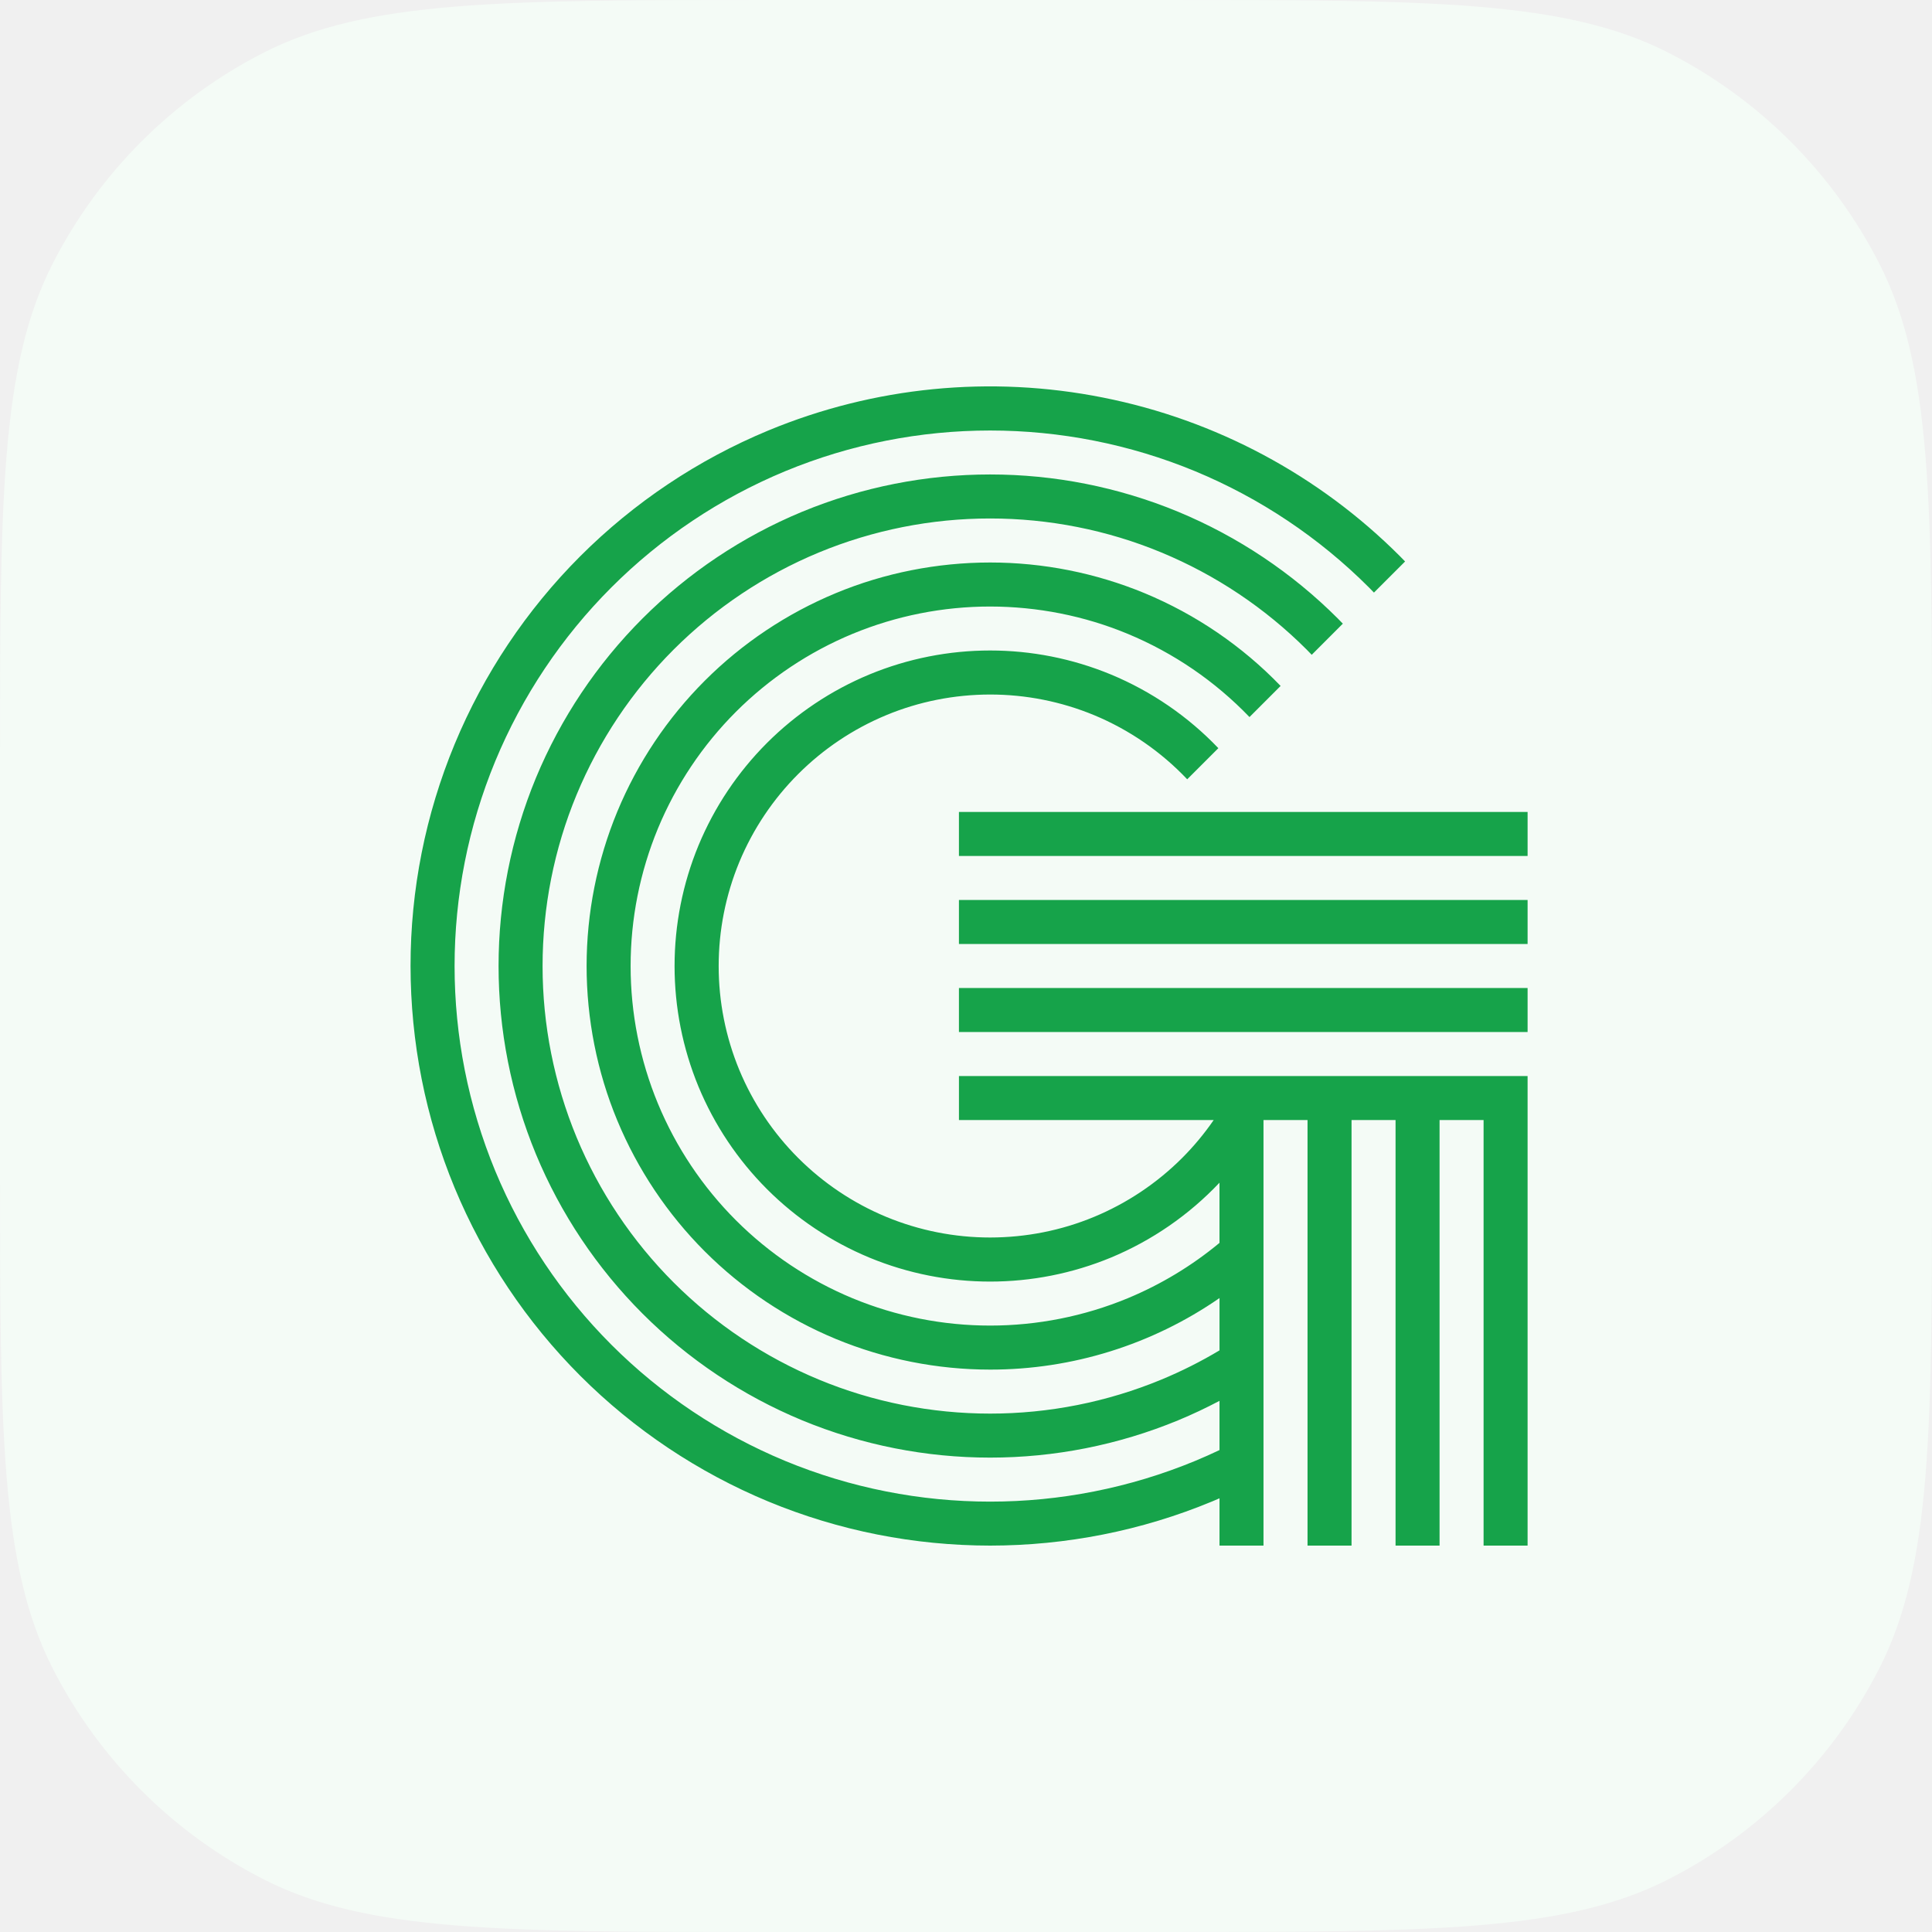
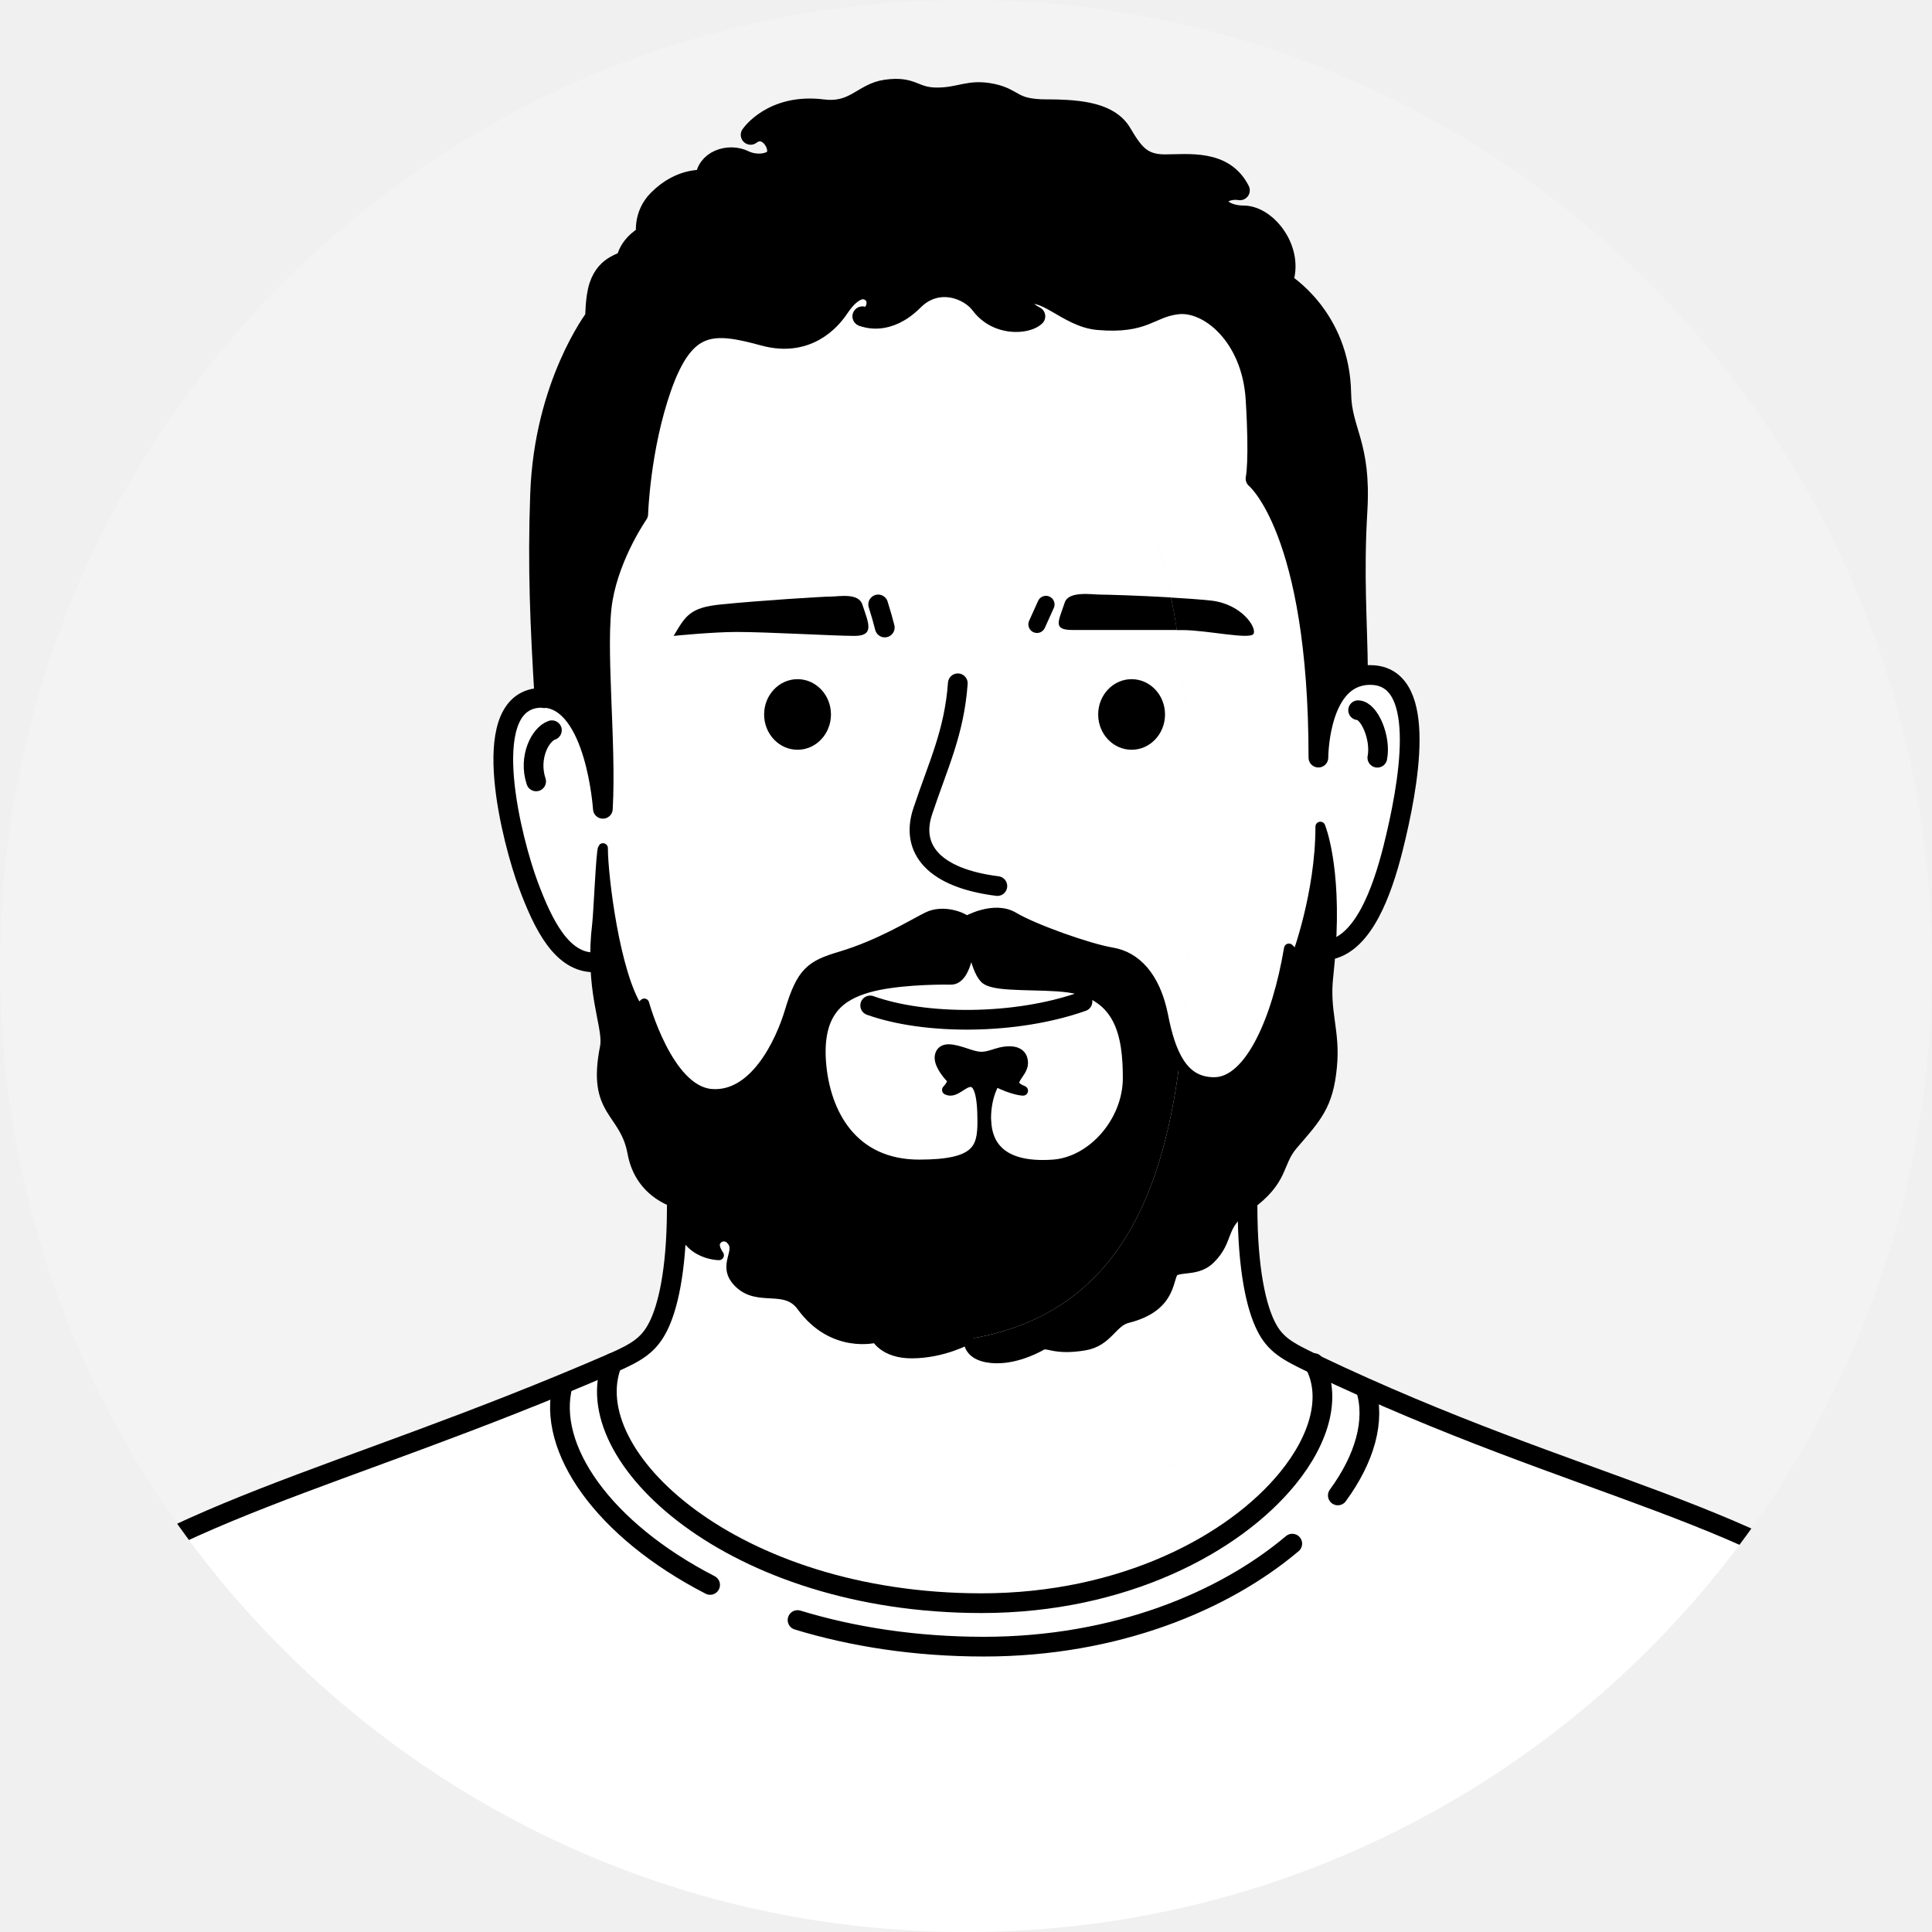
- <svg xmlns="http://www.w3.org/2000/svg" width="128" height="128" fill="none">
-   <path fill="#F4FBF6" d="M0 51.2c0-17.922 0-26.883 3.488-33.728A32 32 0 0 1 17.472 3.488C24.317 0 33.278 0 51.2 0h25.6c17.922 0 26.883 0 33.728 3.488a32 32 0 0 1 13.984 13.984C128 24.317 128 33.278 128 51.2v25.6c0 17.922 0 26.883-3.488 33.728a32 32 0 0 1-13.984 13.984C103.683 128 94.722 128 76.8 128H51.2c-17.922 0-26.883 0-33.728-3.488a32 32 0 0 1-13.984-13.984C0 103.683 0 94.722 0 76.8V51.2Z" />
-   <path fill="#16A34A" d="M101.207 53.794H63.532v2.916h37.675v-2.916ZM101.207 59.626H63.532v2.916h37.675v-2.916ZM101.207 65.458H63.532v2.916h37.675v-2.916Z" />
-   <path fill="#16A34A" d="M63.532 74.206H80.41a18.008 18.008 0 0 1-2.09 2.513 18.035 18.035 0 0 1-5.839 3.904c-2.169.9-4.498 1.361-6.88 1.365a18.013 18.013 0 0 1-6.881-1.365 18.035 18.035 0 0 1-9.742-9.742 17.994 17.994 0 0 1-1.364-6.88 18.01 18.01 0 0 1 1.364-6.88 18.035 18.035 0 0 1 9.742-9.742c2.169-.9 4.499-1.362 6.88-1.365a18.01 18.01 0 0 1 6.881 1.364 18.055 18.055 0 0 1 6.175 4.252l2.063-2.062a20.971 20.971 0 0 0-7.122-4.883 20.937 20.937 0 0 0-15.997 0 20.987 20.987 0 0 0-6.784 4.536 20.982 20.982 0 0 0-4.536 6.783 20.937 20.937 0 0 0 0 15.996 20.988 20.988 0 0 0 4.536 6.784A20.974 20.974 0 0 0 57.6 83.32a20.937 20.937 0 0 0 15.997 0 20.987 20.987 0 0 0 7.197-4.963v3.988a23.861 23.861 0 0 1-6.08 3.668 23.85 23.85 0 0 1-9.115 1.81 23.85 23.85 0 0 1-9.115-1.81 23.905 23.905 0 0 1-7.728-5.167 23.884 23.884 0 0 1-5.166-7.728 23.85 23.85 0 0 1-1.81-9.115 23.85 23.85 0 0 1 1.81-9.115 23.886 23.886 0 0 1 5.167-7.728 23.883 23.883 0 0 1 7.729-5.167 23.848 23.848 0 0 1 9.115-1.809c3.13.003 6.237.615 9.115 1.81a23.904 23.904 0 0 1 8.066 5.513l2.062-2.062a26.787 26.787 0 0 0-9.012-6.146 26.792 26.792 0 0 0-10.231-2.032c-3.504.001-7.001.689-10.232 2.032a26.82 26.82 0 0 0-8.674 5.799 26.788 26.788 0 0 0-5.798 8.674 26.792 26.792 0 0 0-2.033 10.231c.001 3.504.69 7 2.033 10.232a26.822 26.822 0 0 0 5.798 8.674 26.788 26.788 0 0 0 8.674 5.798 26.794 26.794 0 0 0 10.232 2.033A26.658 26.658 0 0 0 80.796 86v3.465a29.455 29.455 0 0 1-3.847 1.935 29.684 29.684 0 0 1-11.35 2.255c-3.877 0-7.763-.764-11.35-2.255a29.722 29.722 0 0 1-9.617-6.43 29.741 29.741 0 0 1-6.43-9.618 29.684 29.684 0 0 1-2.255-11.35c0-3.877.763-7.763 2.254-11.35a29.72 29.72 0 0 1 6.43-9.617 29.741 29.741 0 0 1 9.619-6.431 29.685 29.685 0 0 1 11.35-2.254c3.877 0 7.762.763 11.349 2.254a29.722 29.722 0 0 1 9.618 6.43c.114.115.225.231.338.348l2.062-2.063c-.112-.116-.224-.233-.338-.346a32.659 32.659 0 0 0-10.564-7.063 32.626 32.626 0 0 0-24.932 0 32.64 32.64 0 0 0-10.563 7.063 32.68 32.68 0 0 0-7.063 10.563 32.625 32.625 0 0 0 0 24.932 32.64 32.64 0 0 0 7.063 10.564 32.66 32.66 0 0 0 10.563 7.063 32.625 32.625 0 0 0 24.932 0c.93-.386 1.84-.815 2.73-1.285v3.261c-.532.253-1.069.492-1.613.718a35.54 35.54 0 0 1-27.165 0 35.555 35.555 0 0 1-11.508-7.694 35.555 35.555 0 0 1-7.694-11.508 35.54 35.54 0 0 1 0-27.165 35.556 35.556 0 0 1 7.694-11.508 35.555 35.555 0 0 1 11.508-7.694 35.54 35.54 0 0 1 27.165 0 35.556 35.556 0 0 1 11.508 7.694c.114.114.225.23.338.347l2.063-2.062c-.113-.115-.225-.233-.339-.347A38.344 38.344 0 0 0 73.081 26.34a38.334 38.334 0 0 0-22.18 2.182 38.495 38.495 0 0 0-12.455 8.326A38.48 38.48 0 0 0 30.122 49.3 38.32 38.32 0 0 0 27.2 64c.002 2.5.245 5.013.735 7.482a38.232 38.232 0 0 0 2.187 7.218 38.496 38.496 0 0 0 8.326 12.453A38.481 38.481 0 0 0 50.9 99.478a38.287 38.287 0 0 0 7.218 2.187c2.469.49 4.982.733 7.482.735a38.64 38.64 0 0 0 7.481-.735 38.216 38.216 0 0 0 7.218-2.187c.166-.068.33-.141.496-.212v3.134h2.915V74.206h2.917V102.4h2.916V74.206h2.916V102.4h2.916V74.206h2.916V102.4h2.916V71.29H63.533v2.916Z" />
+ <svg xmlns="http://www.w3.org/2000/svg" width="196" height="196" fill="none">
+   <g clip-path="url(#a)">
+     <path d="M196 0H0v196h196V0Z" fill="#F3F3F3" />
+     <path d="M130.63 149.991c3.33-4.08 4.44-8.37 2.74-11.59 27.21 13 45.78 14.87 60.64 27.98 15.93 14.05 20.38 27.25 29.23 49.65v.47H-28.01v-.47c8.85-22.4 13.3-35.6 29.23-49.65 14.9-13.15 32.79-15.93 60.89-28.1-3.75 9.37 12.18 24.36 37.47 24.36 14.42-.01 25.65-6.04 31.05-12.65ZM139.33 68.501c5.58.4 3.56 11.3 2 17.55-1.14 4.56-3.01 9.5-6.3 10.29h-.04c.6-8.52-1.05-12.48-1.05-12.48 0 6.78-2.39 13.16-2.39 13.16l-.8-.8c-1.2 7.18-3.99 13.56-7.58 13.56-1.62 0-2.73-.72-3.52-1.96 1-7.87 1-16.63 1-25.27 0-7.14-.42-13.27-1.26-18.62h.59c2.42 0 6.79.99 7.18.39.38-.6-1.2-3.07-4.37-3.39-1.18-.11-2.58-.22-3.98-.3-2.56-12.8-7.74-20.86-15.25-27.96.66-.07 1.2-.29 1.47-.56 0 0-2.43-1.26-1.19-2 1.99-1.2 4.39 2.13 7.57 2.39 4.79.4 5.18-1.25 7.98-1.59 3.19-.4 7.57 3.19 7.97 9.57.4 6.38 0 8.09 0 8.09s6.38 5.18 6.38 28.31c0 0 0-7.17 4.13-8.24.44-.13.92-.18 1.46-.14Z" fill="#fff" />
+     <path d="M103.561 32.652c-1.26.14-2.97-.24-4.11-1.76-1.19-1.59-4.38-2.79-6.77-.4-2.63 2.63-4.91 1.72-5.17 1.61 1.19.37 2.02-1.7.83-2.49-1.2-.8-2.45.49-3.24 1.69-.8 1.19-3.19 3.98-7.58 2.79-5.16-1.41-7.97-1.6-10.37 5.18-2.19 6.22-2.39 12.88-2.39 12.88s-2.79 3.99-3.59 8.6c-.8 4.62.39 14.53 0 21.3 0 0-.71-10.94-5.94-11.26-.44-7.34-.71-13.18-.44-20.64.39-11.17 5.58-17.94 5.58-17.94s0-2 .39-3.19c.8-2.39 2.66-2.25 2.79-2.79.4-1.59 2-2.39 2-2.39s-.39-2 1.2-3.59c2.39-2.4 4.79-2 4.79-2 0-2 2.39-2.79 3.98-2 1.13.56 2.79.39 3.19-.4.56-1.12-.96-3.37-2.56-2.17 0 0 2.18-3.25 7.34-2.6 3.19.39 4.01-1.66 6.38-2 2.79-.4 2.79.8 5.18.8 2.4 0 3.22-.88 5.58-.4 2.37.49 2 1.6 5.58 1.6s6.38.39 7.58 2.39c1.19 2 2 3.19 4.38 3.19s6.02-.54 7.62 2.65c0 0-1.24-.25-2.03.54-.8.8.4 2 2.39 2 2.43 0 5.19 3.59 3.99 6.77 0 0 5.81 3.45 5.93 11.3.06 3.86 2.04 5.06 1.65 11.83-.4 6.78 0 11.17.05 16.52l.09.37c-4.13 1.08-4.13 8.24-4.13 8.24 0-23.13-6.38-28.31-6.38-28.31s.4-1.71 0-8.09-4.79-9.98-7.97-9.57c-2.8.35-3.19 2-7.98 1.59-3.18-.26-5.58-3.59-7.57-2.39-1.24.74 1.19 2 1.19 2-.26.25-.8.47-1.46.54ZM126.56 122.393c-.07.05-.12.09-.19.14-2.64 1.85-1.6 3.19-3.59 5.18-1.2 1.2-2.79.81-3.6 1.2-.8.4 0 3.59-4.78 4.79-1.6.39-2 2.39-4.39 2.79-3.17.52-3.7-.4-4.38 0-.68.39-3.2 1.67-5.58 1.2-2-.4-1.79-1.85-1.79-1.85 14.45-2.35 19.58-13.71 21.4-28.02.8 1.24 1.9 1.96 3.52 1.96 3.59 0 6.38-6.38 7.58-13.56l.8.8s2.39-6.38 2.39-13.16c0 0 1.65 3.96 1.05 12.48-.06.85-.14 1.74-.24 2.68-.42 3.64.73 5.58.37 9.2-.37 3.95-1.57 5.15-3.97 7.94-1.64 1.9-.84 3.52-4.6 6.23Z" fill="#000" />
+     <path d="M133.37 138.401c1.7 3.22.59 7.51-2.74 11.59-14-.1-31.57-6.6-38.17-12.7 3.22 0 5.79-1.45 5.79-1.45s-.21 1.45 1.79 1.85c2.38.47 4.9-.81 5.58-1.2.68-.4 1.22.52 4.38 0 2.4-.4 2.79-2.4 4.39-2.79 4.78-1.2 3.98-4.38 4.78-4.79.81-.39 2.4 0 3.6-1.2 1.99-1.99.95-3.33 3.59-5.18.07-.05.12-.09.19-.14 0 6.54.94 10.27 1.87 12.14.94 1.87 2.18 2.55 4.68 3.75.1.04.18.08.27.12Z" fill="#fff" />
+     <path d="M122.79 60.921c3.18.32 4.76 2.79 4.37 3.39-.38.6-4.76-.39-7.18-.39h-.59c-.18-1.13-.37-2.23-.59-3.3 1.42.08 2.81.18 3.99.3Z" fill="#000" />
+     <path d="M87.5 32.1c.26.11 2.54 1.02 5.17-1.61 2.39-2.39 5.58-1.19 6.77.4 1.14 1.52 2.85 1.9 4.11 1.76 7.51 7.1 12.69 15.17 15.25 27.96-3.31-.2-6.63-.29-7.19-.29-.8 0-3.19-.4-3.59.8-.65 1.93-1.26 2.79.8 2.79h10.58c.83 5.35 1.26 11.49 1.26 18.62 0 8.65 0 17.41-1 25.271-.78-1.19-1.27-2.87-1.66-4.82-.8-3.98-2.79-5.98-5.19-6.38-2.39-.39-7.97-2.39-9.97-3.59-2-1.2-4.79.4-4.79.4-.39-.4-2.39-1.2-3.98-.4-1.6.8-4.79 2.79-8.78 3.99-3.07.92-3.98 1.59-5.18 5.58-.95 3.15-3.59 8.77-7.98 8.37-4.38-.4-6.77-9.17-6.77-9.17l-.6.59c-2.39-3.59-3.59-13.56-3.59-16.35-.2.2-.45 6.53-.6 7.78-.17 1.41-.21 2.67-.18 3.81-3.35.09-5.26-3.77-6.79-7.88-1.59-4.27-5.19-18.06.8-18.92.29-.04.57-.06.83-.04 5.23.32 5.94 11.26 5.94 11.26.39-6.77-.8-16.68 0-21.3.8-4.61 3.59-8.6 3.59-8.6s.2-6.66 2.39-12.88c2.4-6.78 5.21-6.6 10.37-5.18 4.38 1.19 6.78-1.6 7.58-2.79.8-1.2 2.04-2.48 3.24-1.69 1.19.82.35 2.88-.84 2.51Zm30.69 40.38c0-1.98-1.52-3.58-3.39-3.58s-3.39 1.6-3.39 3.58 1.52 3.58 3.39 3.58 3.39-1.61 3.39-3.58Zm-31.5-7.97c2.06 0 1.44-1.26.8-3.19-.39-1.2-2.39-.8-3.19-.8-.8 0-7.18.39-11.17.8-3.18.32-3.59 1.2-4.79 3.19 0 0 3.95-.4 6.38-.4 3.2 0 9.92.4 11.97.4Zm-2.39 7.97c0-1.98-1.52-3.58-3.39-3.58s-3.39 1.6-3.39 3.58 1.52 3.58 3.39 3.58 3.39-1.61 3.39-3.58Z" fill="#fff" />
+     <path d="M119.4 63.912h-10.58c-2.06 0-1.44-.86-.8-2.79.39-1.2 2.79-.8 3.59-.8.56 0 3.89.09 7.19.29.23 1.08.42 2.17.6 3.3ZM60.39 97.633c-.03-1.14.01-2.41.18-3.81.15-1.25.4-7.58.6-7.78 0 2.79 1.2 12.76 3.59 16.35l.6-.59s2.39 8.77 6.77 9.17c4.39.39 7.04-5.23 7.98-8.37 1.2-3.99 2.11-4.67 5.18-5.58 3.99-1.2 7.18-3.19 8.78-3.99 1.59-.8 3.59 0 3.98.4 0 0 2.79-1.6 4.79-.4 2 1.2 7.58 3.19 9.97 3.59 2.4.4 4.39 2.4 5.19 6.38.38 1.96.88 3.63 1.66 4.82-1.82 14.3-6.94 25.67-21.4 28.02 0 0-2.57 1.45-5.79 1.45-2.79 0-3.59-1.59-3.59-1.59s-4.38 1.19-7.57-3.19c-1.66-2.28-4.39-.39-6.39-2.39-1.8-1.81.4-3.19-.8-4.38a.923.923 0 0 0-1.59.39c-.11.51.4 1.2.4 1.2s-4.02 0-4.02-4.53c0-.21.01-.43.03-.66 0 0-3.99-.8-4.79-5.18-.8-4.38-4.14-4.02-2.79-10.76.32-1.6-.87-4.19-.97-8.57Zm54.02 11.74c0-4.38-.8-8.43-5.99-9.17-2.79-.39-7.18 0-8.37-.8-1.05-.7-1.59-4.38-1.59-4.38s-.22 4.41-2 4.38c-1.77-.03-5.8.07-8.37.8-2.79.8-5.18 2.4-4.79 7.58.4 5.18 3.19 10.38 9.98 10.37 5.84-.01 6.38-1.59 6.38-4.38l.4-.01c.09 2.3 1.42 4.77 6.78 4.39 3.99-.29 7.57-4.39 7.57-8.78ZM114.8 76.062c1.872 0 3.39-1.602 3.39-3.58 0-1.977-1.518-3.58-3.39-3.58s-3.39 1.603-3.39 3.58c0 1.978 1.518 3.58 3.39 3.58Z" fill="#000" />
+     <path d="M108.42 100.202c5.19.74 5.99 4.79 5.99 9.17 0 4.39-3.58 8.49-7.57 8.78-5.36.37-6.69-2.09-6.78-4.39-.01-.1-.01-.2-.01-.3 0-2.39.94-3.75.94-3.75 1.87.94 2.81.94 2.81.94-2-.8 0-1.61 0-2.81 0-1.43-1.61-1.34-2.81-.94-1.2.4-1.61.4-2.81 0-1.56-.52-2.51-.71-2.8.08-.29.8.69 2 1.09 2.39.4.4-.39 1.2-.39 1.2.8.4 1.59-.8 2.39-.8s1.2 1.2 1.2 3.99-.54 4.37-6.38 4.38c-6.78.01-9.57-5.19-9.98-10.37-.39-5.18 2-6.78 4.79-7.58 2.58-.73 6.6-.82 8.37-.8 1.77.03 2-4.38 2-4.38s.54 3.68 1.59 4.38c1.19.81 5.57.41 8.36.81ZM92.47 137.283c6.6 6.1 24.17 12.6 38.17 12.7-5.41 6.61-16.63 12.65-31.05 12.65-25.29 0-41.22-14.99-37.47-24.36 2.55-1.11 3.75-1.87 4.68-3.75.92-1.84 1.84-5.45 1.87-11.75h.25c0 4.53 4.02 4.53 4.02 4.53s-.52-.69-.4-1.2a.92.92 0 0 1 1.59-.39c1.2 1.19-1 2.58.8 4.38 2 2 4.73.11 6.39 2.39 3.19 4.38 7.57 3.19 7.57 3.19s.79 1.61 3.58 1.61Z" fill="#fff" />
+     <path d="M103.79 110.641s-.94 0-2.81-.94c0 0-.94 1.36-.94 3.75 0 .1 0 .2.01.3l-.4.01c0-2.79-.4-3.99-1.2-3.99-.8 0-1.59 1.2-2.39.8 0 0 .8-.8.39-1.2-.39-.39-1.38-1.59-1.09-2.39.29-.8 1.24-.61 2.8-.08 1.2.4 1.61.4 2.81 0s2.81-.5 2.81.94c.01 1.19-1.98 2.01.01 2.8ZM87.48 61.321c.65 1.93 1.26 3.19-.8 3.19-2.05 0-8.77-.4-11.96-.4-2.43 0-6.38.4-6.38.4 1.2-2 1.61-2.88 4.79-3.19 3.99-.4 10.37-.8 11.17-.8.8 0 2.79-.4 3.18.8ZM80.91 76.062c1.873 0 3.39-1.602 3.39-3.58 0-1.977-1.517-3.58-3.39-3.58-1.872 0-3.39 1.603-3.39 3.58 0 1.978 1.518 3.58 3.39 3.58Z" fill="#000" />
+     <path d="M135.721 151.71c2.76-3.77 3.83-7.63 2.84-10.8M80.91 164.352c5.56 1.69 11.91 2.7 18.9 2.7 13.43 0 24.41-4.64 31.29-10.45M57.09 140.5c-1.67 6.39 4.08 14.69 14.95 20.29" stroke="#000" stroke-width="2" stroke-miterlimit="10" stroke-linecap="round" stroke-linejoin="round" />
+     <path d="M62.11 138.281c-3.75 9.37 12.18 24.36 37.47 24.36 14.431 0 25.651-6.03 31.051-12.65 3.33-4.08 4.44-8.37 2.74-11.59-.02-.04-.05-.08-.07-.12" stroke="#000" stroke-width="2" stroke-miterlimit="10" stroke-linecap="round" stroke-linejoin="round" />
+     <path d="M-28.01 216.032c8.85-22.4 13.3-35.6 29.23-49.65 14.9-13.15 32.79-15.93 60.89-28.1 2.55-1.11 3.75-1.87 4.68-3.75.92-1.84 1.84-5.45 1.87-11.75v-.43M223.231 216.031c-8.85-22.4-13.3-35.6-29.23-49.65-14.86-13.12-33.42-14.98-60.64-27.98-.08-.04-.17-.08-.25-.12-2.5-1.2-3.75-1.87-4.68-3.75-.94-1.87-1.87-5.6-1.87-12.14M55.23 70.832v-.04c-.44-7.34-.71-13.18-.44-20.64.39-11.17 5.58-17.94 5.58-17.94s0-2 .39-3.19c.8-2.39 2.66-2.25 2.79-2.79.4-1.59 2-2.39 2-2.39s-.39-2 1.2-3.59c2.39-2.4 4.79-2 4.79-2 0-2 2.39-2.79 3.98-2 1.13.56 2.79.39 3.19-.4.56-1.12-.96-3.37-2.56-2.17 0 0 2.18-3.25 7.34-2.6 3.19.39 4.01-1.66 6.38-2 2.79-.4 2.79.8 5.18.8 2.4 0 3.22-.88 5.581-.4 2.37.49 2 1.6 5.58 1.6s6.38.39 7.58 2.39c1.19 2 2 3.19 4.38 3.19s6.02-.54 7.62 2.65c0 0-1.24-.25-2.03.54-.8.8.4 2 2.39 2 2.43 0 5.19 3.59 3.99 6.77 0 0 5.81 3.45 5.93 11.3.06 3.86 2.04 5.06 1.65 11.83-.4 6.78 0 11.17.05 16.52" stroke="#000" stroke-width="2" stroke-miterlimit="10" stroke-linecap="round" stroke-linejoin="round" />
+     <path d="M87.48 32.091c.01 0 .01 0 .02.01 1.19.37 2.02-1.7.83-2.49-1.2-.8-2.45.49-3.24 1.69-.8 1.19-3.19 3.98-7.58 2.79-5.16-1.41-7.97-1.6-10.37 5.18-2.19 6.22-2.39 12.88-2.39 12.88s-2.79 3.99-3.59 8.6c-.8 4.62.39 14.53 0 21.3 0 0-.71-10.94-5.94-11.26-.26-.02-.54 0-.83.04-5.99.86-2.39 14.65-.8 18.92 1.53 4.11 3.44 7.97 6.79 7.88.12 0 .24 0 .37-.02" stroke="#000" stroke-width="2" stroke-miterlimit="10" stroke-linecap="round" stroke-linejoin="round" />
+     <path d="M135.031 96.33c3.29-.79 5.15-5.72 6.3-10.29 1.56-6.25 3.59-17.14-2-17.55-.53-.04-1.02.01-1.45.13-4.13 1.08-4.13 8.24-4.13 8.24 0-23.13-6.38-28.31-6.38-28.31s.4-1.71 0-8.09-4.79-9.98-7.97-9.57c-2.8.35-3.19 2-7.98 1.59-3.18-.26-5.58-3.59-7.57-2.39-1.24.74 1.19 2 1.19 2-.27.27-.82.49-1.47.56-1.26.14-2.97-.24-4.11-1.76-1.19-1.59-4.38-2.79-6.77-.4-2.63 2.63-4.91 1.72-5.17 1.61" stroke="#000" stroke-width="2" stroke-miterlimit="10" stroke-linecap="round" stroke-linejoin="round" />
+     <path d="M60.39 97.633c-.03-1.14.01-2.41.18-3.81.15-1.25.4-7.58.6-7.78 0 2.79 1.2 12.76 3.59 16.35l.6-.59s2.39 8.77 6.77 9.17c4.39.39 7.04-5.23 7.98-8.37 1.2-3.99 2.11-4.67 5.18-5.58 3.99-1.2 7.18-3.19 8.78-3.99 1.59-.8 3.59 0 3.98.4 0 0 2.79-1.6 4.79-.4 2 1.2 7.58 3.19 9.97 3.59 2.4.4 4.39 2.4 5.19 6.38.38 1.96.88 3.63 1.66 4.82.8 1.24 1.9 1.96 3.52 1.96 3.59 0 6.38-6.38 7.58-13.56l.8.8s2.39-6.38 2.39-13.16c0 0 1.65 3.96 1.05 12.48-.06.85-.14 1.74-.24 2.68-.42 3.64.73 5.58.37 9.2-.37 3.95-1.57 5.15-3.97 7.94-1.63 1.91-.82 3.53-4.59 6.24-.07.05-.12.09-.19.14-2.64 1.85-1.6 3.19-3.59 5.18-1.2 1.2-2.79.81-3.6 1.2-.8.4 0 3.59-4.78 4.79-1.6.39-2 2.39-4.39 2.79-3.17.52-3.7-.4-4.38 0-.68.39-3.2 1.67-5.58 1.2-2-.4-1.79-1.85-1.79-1.85s-2.57 1.45-5.79 1.45c-2.79 0-3.59-1.59-3.59-1.59s-4.38 1.19-7.57-3.19c-1.66-2.28-4.39-.39-6.39-2.39-1.8-1.81.4-3.19-.8-4.38a.923.923 0 0 0-1.59.39c-.11.51.4 1.2.4 1.2s-4.02 0-4.02-4.53c0-.21.01-.43.03-.66 0 0-3.99-.8-4.79-5.18-.8-4.38-4.14-4.02-2.79-10.76.31-1.61-.88-4.2-.98-8.58Z" stroke="#000" stroke-miterlimit="10" stroke-linecap="round" stroke-linejoin="round" />
+     <path d="M100.061 113.752c.09 2.3 1.42 4.77 6.78 4.39 3.99-.29 7.57-4.38 7.57-8.78 0-4.38-.8-8.43-5.99-9.17-2.79-.39-7.18 0-8.37-.8-1.05-.7-1.59-4.38-1.59-4.38s-.22 4.41-2 4.38c-1.77-.03-5.8.07-8.37.8-2.79.8-5.18 2.4-4.79 7.58.4 5.18 3.19 10.38 9.98 10.37 5.84-.01 6.38-1.59 6.38-4.38s-.4-3.99-1.2-3.99c-.8 0-1.59 1.2-2.39.8 0 0 .8-.8.39-1.2-.39-.39-1.38-1.59-1.09-2.39.29-.8 1.24-.61 2.8-.08 1.2.4 1.61.4 2.81 0s2.81-.5 2.81.94c0 1.2-2 2.01 0 2.81 0 0-.94 0-2.81-.94 0 0-.94 1.36-.94 3.75.01.1.01.19.02.29Z" stroke="#000" stroke-miterlimit="10" stroke-linecap="round" stroke-linejoin="round" />
+     <path d="M89.09 61.32c.26.81.53 1.78.67 2.34" stroke="#000" stroke-width="2" stroke-miterlimit="10" stroke-linecap="round" stroke-linejoin="round" />
+     <path d="m106.11 61.32-.91 2.02" stroke="#000" stroke-width="1.747" stroke-miterlimit="10" stroke-linecap="round" stroke-linejoin="round" />
+     <path d="M97.17 69.32c-.37 5.02-1.97 8.21-3.56 12.99-1.29 3.86 1.19 6.78 7.571 7.58M55.99 74.082c-1.2.4-2.4 2.79-1.6 5.19M137.78 72.05c1.14.04 2.34 2.83 1.95 4.82M88.28 102.002c5.58 2 14.75 2 21.54-.4" stroke="#000" stroke-width="2" stroke-miterlimit="10" stroke-linecap="round" stroke-linejoin="round" />
+   </g>
+   <defs>
+     <clipPath id="a">
+       <rect width="196" height="196" rx="98" fill="#fff" />
+     </clipPath>
+   </defs>
</svg>
